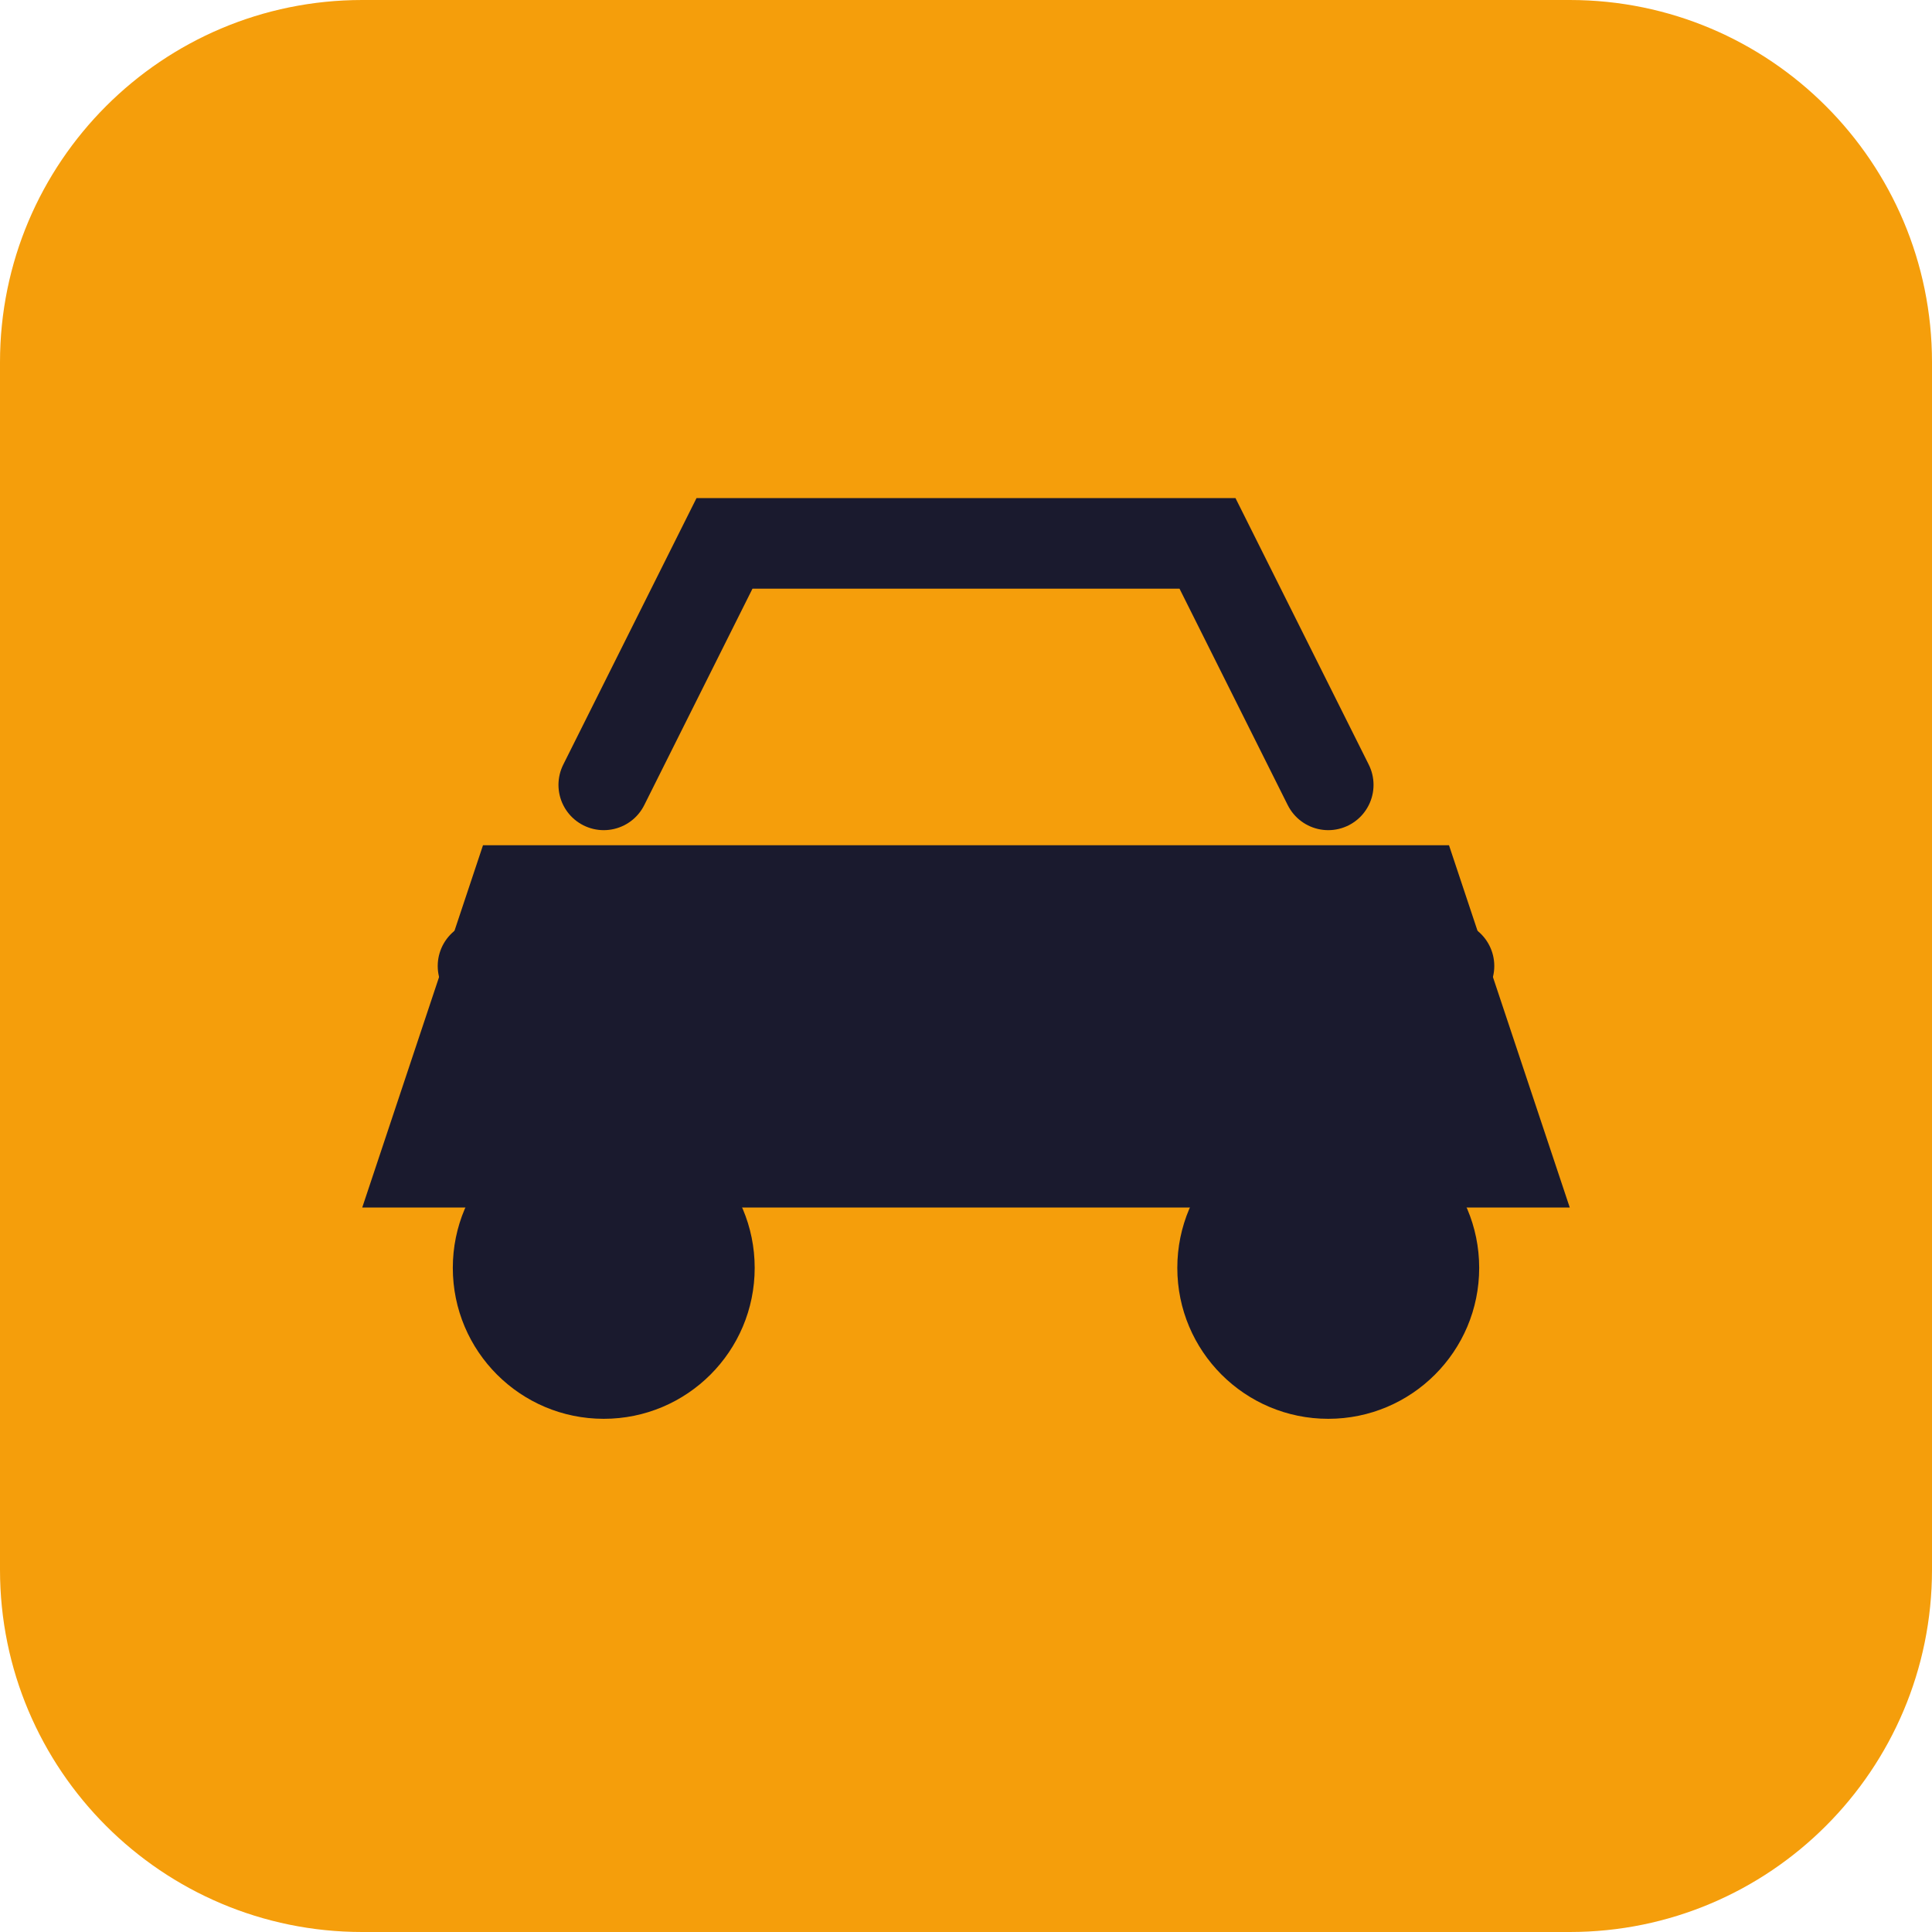
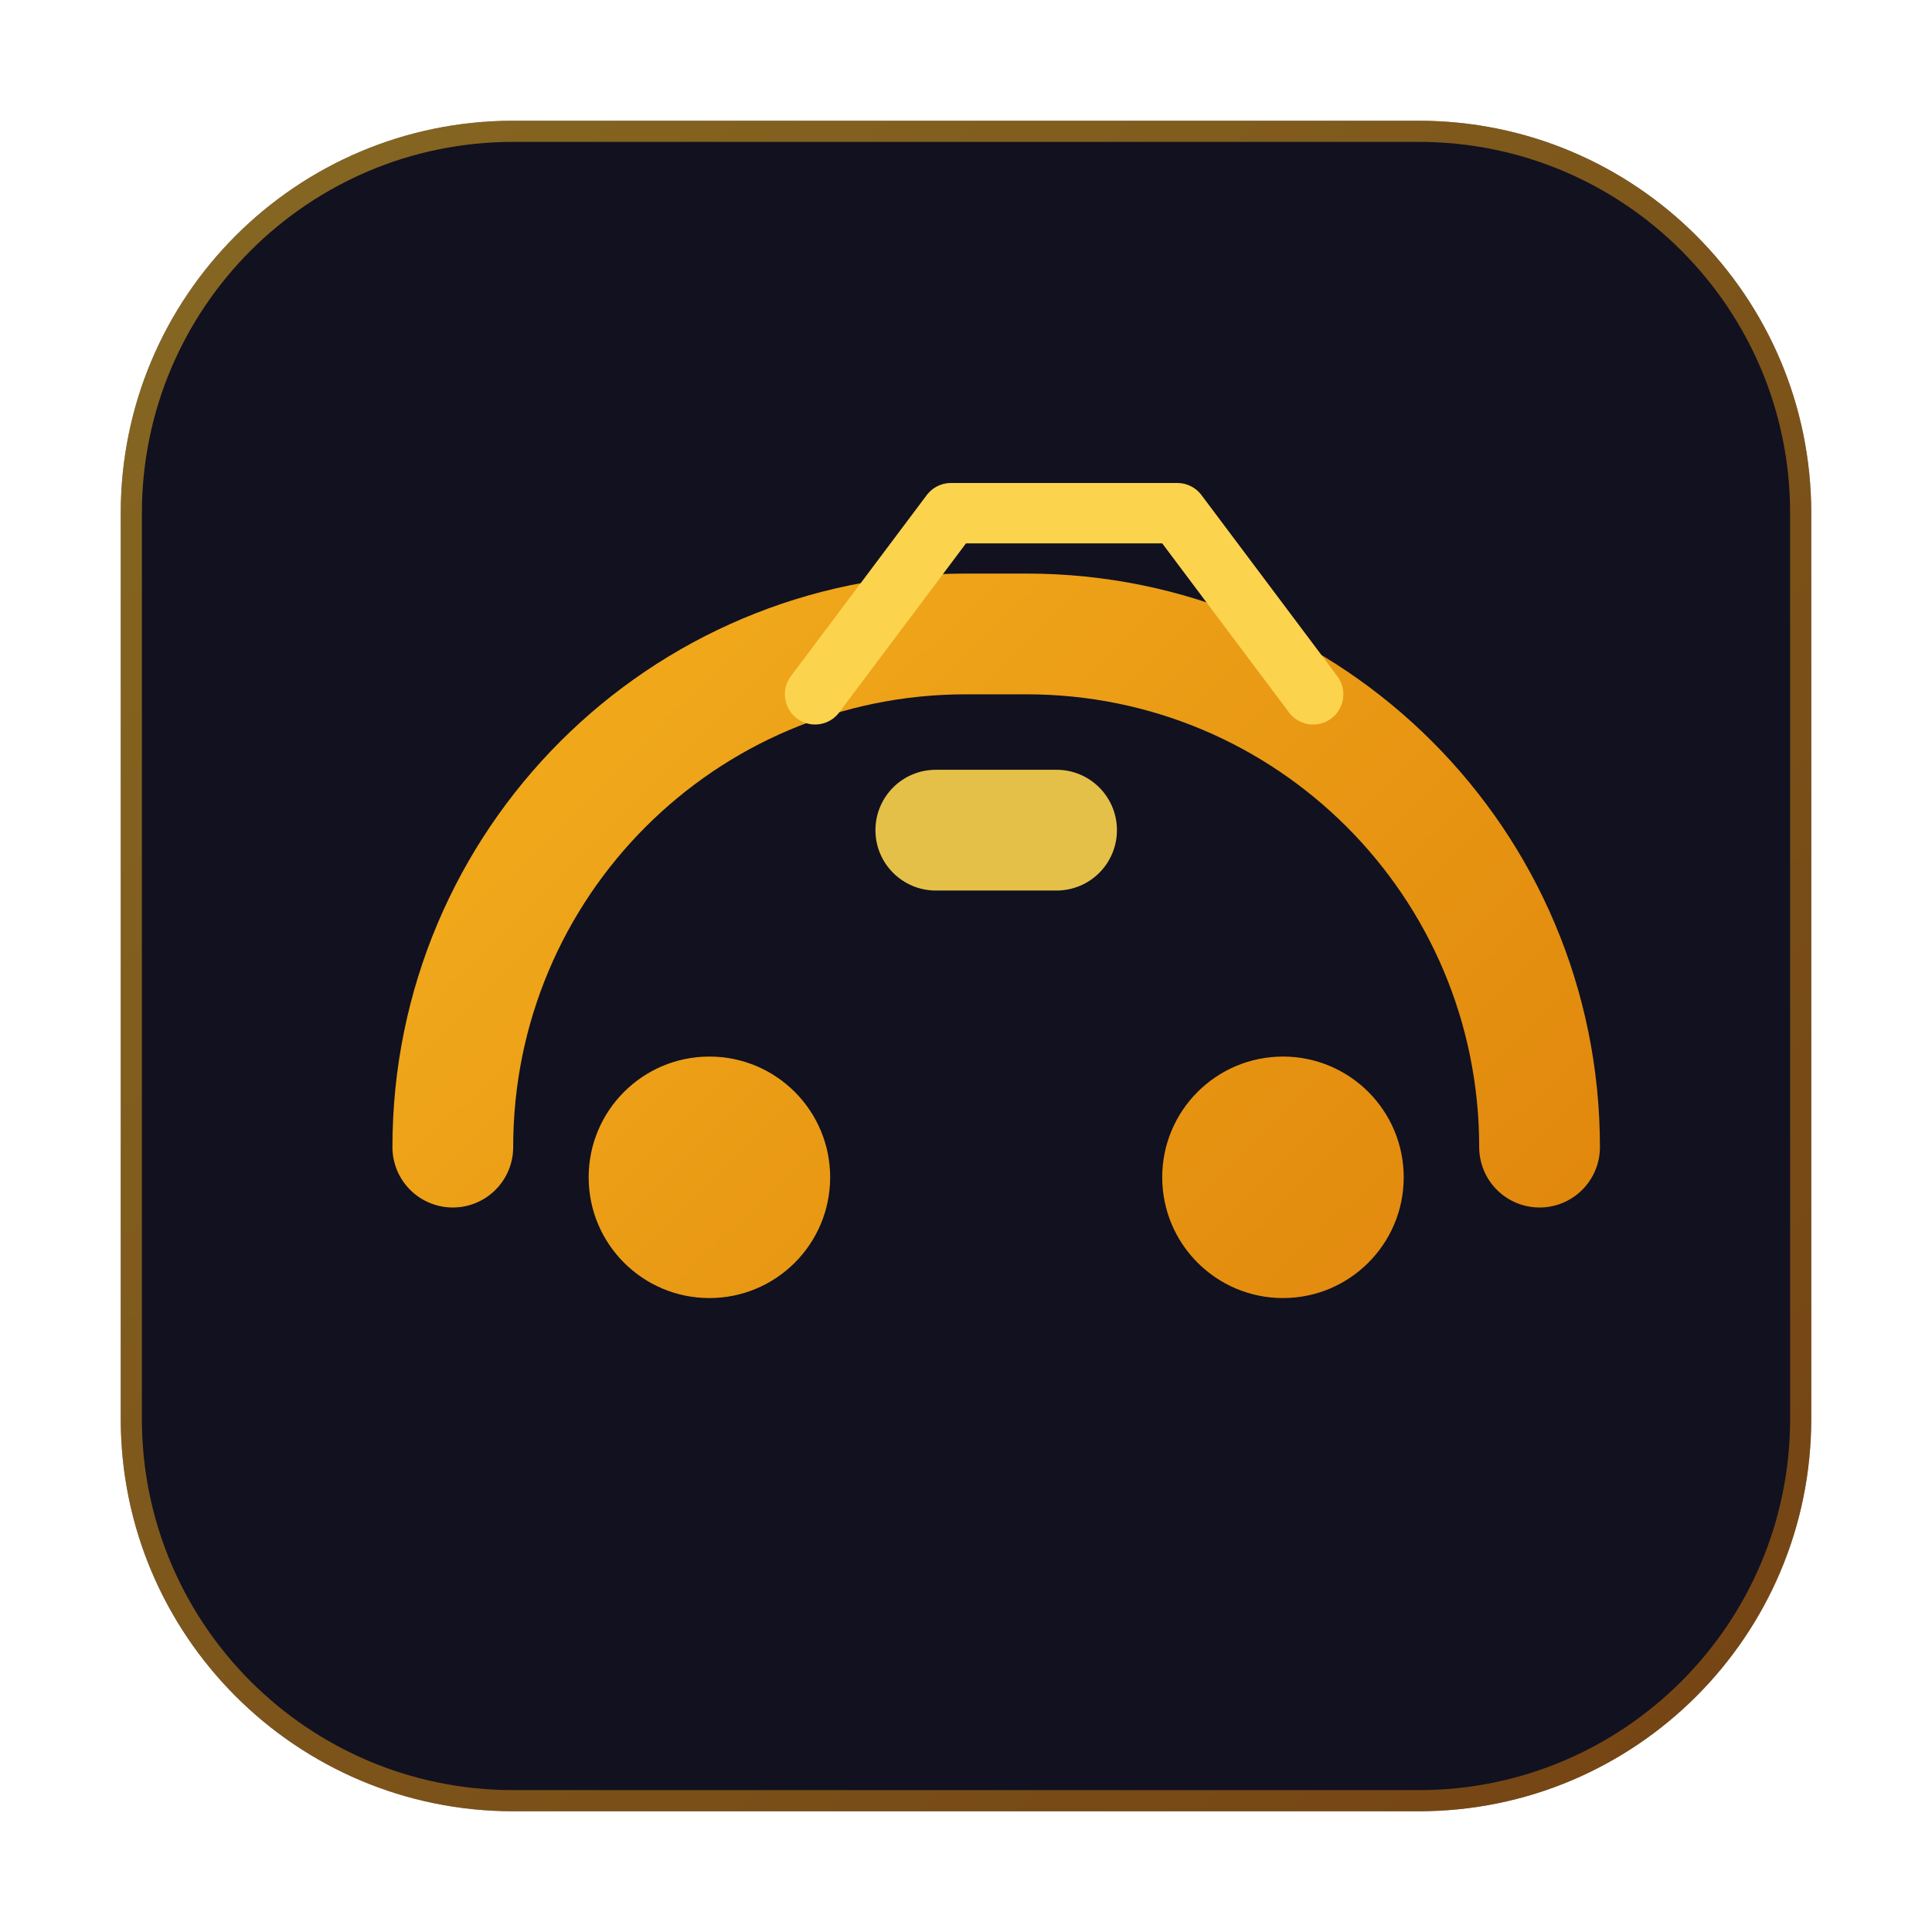
- <svg xmlns="http://www.w3.org/2000/svg" viewBox="0 0 32 32">
-   <rect width="32" height="32" rx="6" fill="#f59e0b" />
-   <path d="M6 20l2-6h16l2 6H6z" fill="#1a1a2e" />
-   <circle cx="10" cy="21" r="2.5" fill="#1a1a2e" />
-   <circle cx="22" cy="21" r="2.5" fill="#1a1a2e" />
-   <path d="M8 16h16M10 13l2-4h8l2 4" stroke="#1a1a2e" stroke-width="1.5" fill="none" stroke-linecap="round" />
+ <svg xmlns="http://www.w3.org/2000/svg" width="512" height="512" viewBox="0 0 128 128" fill="none">
+   <defs>
+     <linearGradient id="g1" x1="10" y1="8" x2="118" y2="118" gradientUnits="userSpaceOnUse">
+       <stop stop-color="#FBBF24" />
+       <stop offset="1" stop-color="#D97706" />
+     </linearGradient>
+   </defs>
+   <rect x="8" y="8" width="112" height="112" rx="26" fill="#111120" />
+   <rect x="8.7" y="8.7" width="110.6" height="110.6" rx="25.3" stroke="url(#g1)" stroke-opacity="0.5" stroke-width="1.4" />
+   <path d="M30 76c0-18.8 15.2-34 34-34h4c18.8 0 34 15.2 34 34" stroke="url(#g1)" stroke-width="8" stroke-linecap="round" />
+   <circle cx="47" cy="78" r="8" fill="url(#g1)" />
+   <circle cx="85" cy="78" r="8" fill="url(#g1)" />
+   <path d="M54 46l9-12h15l9 12" stroke="#FCD34D" stroke-width="4" stroke-linecap="round" stroke-linejoin="round" />
+   <rect x="58" y="51" width="16" height="8" rx="4" fill="#FCD34D" fill-opacity="0.9" />
</svg>
